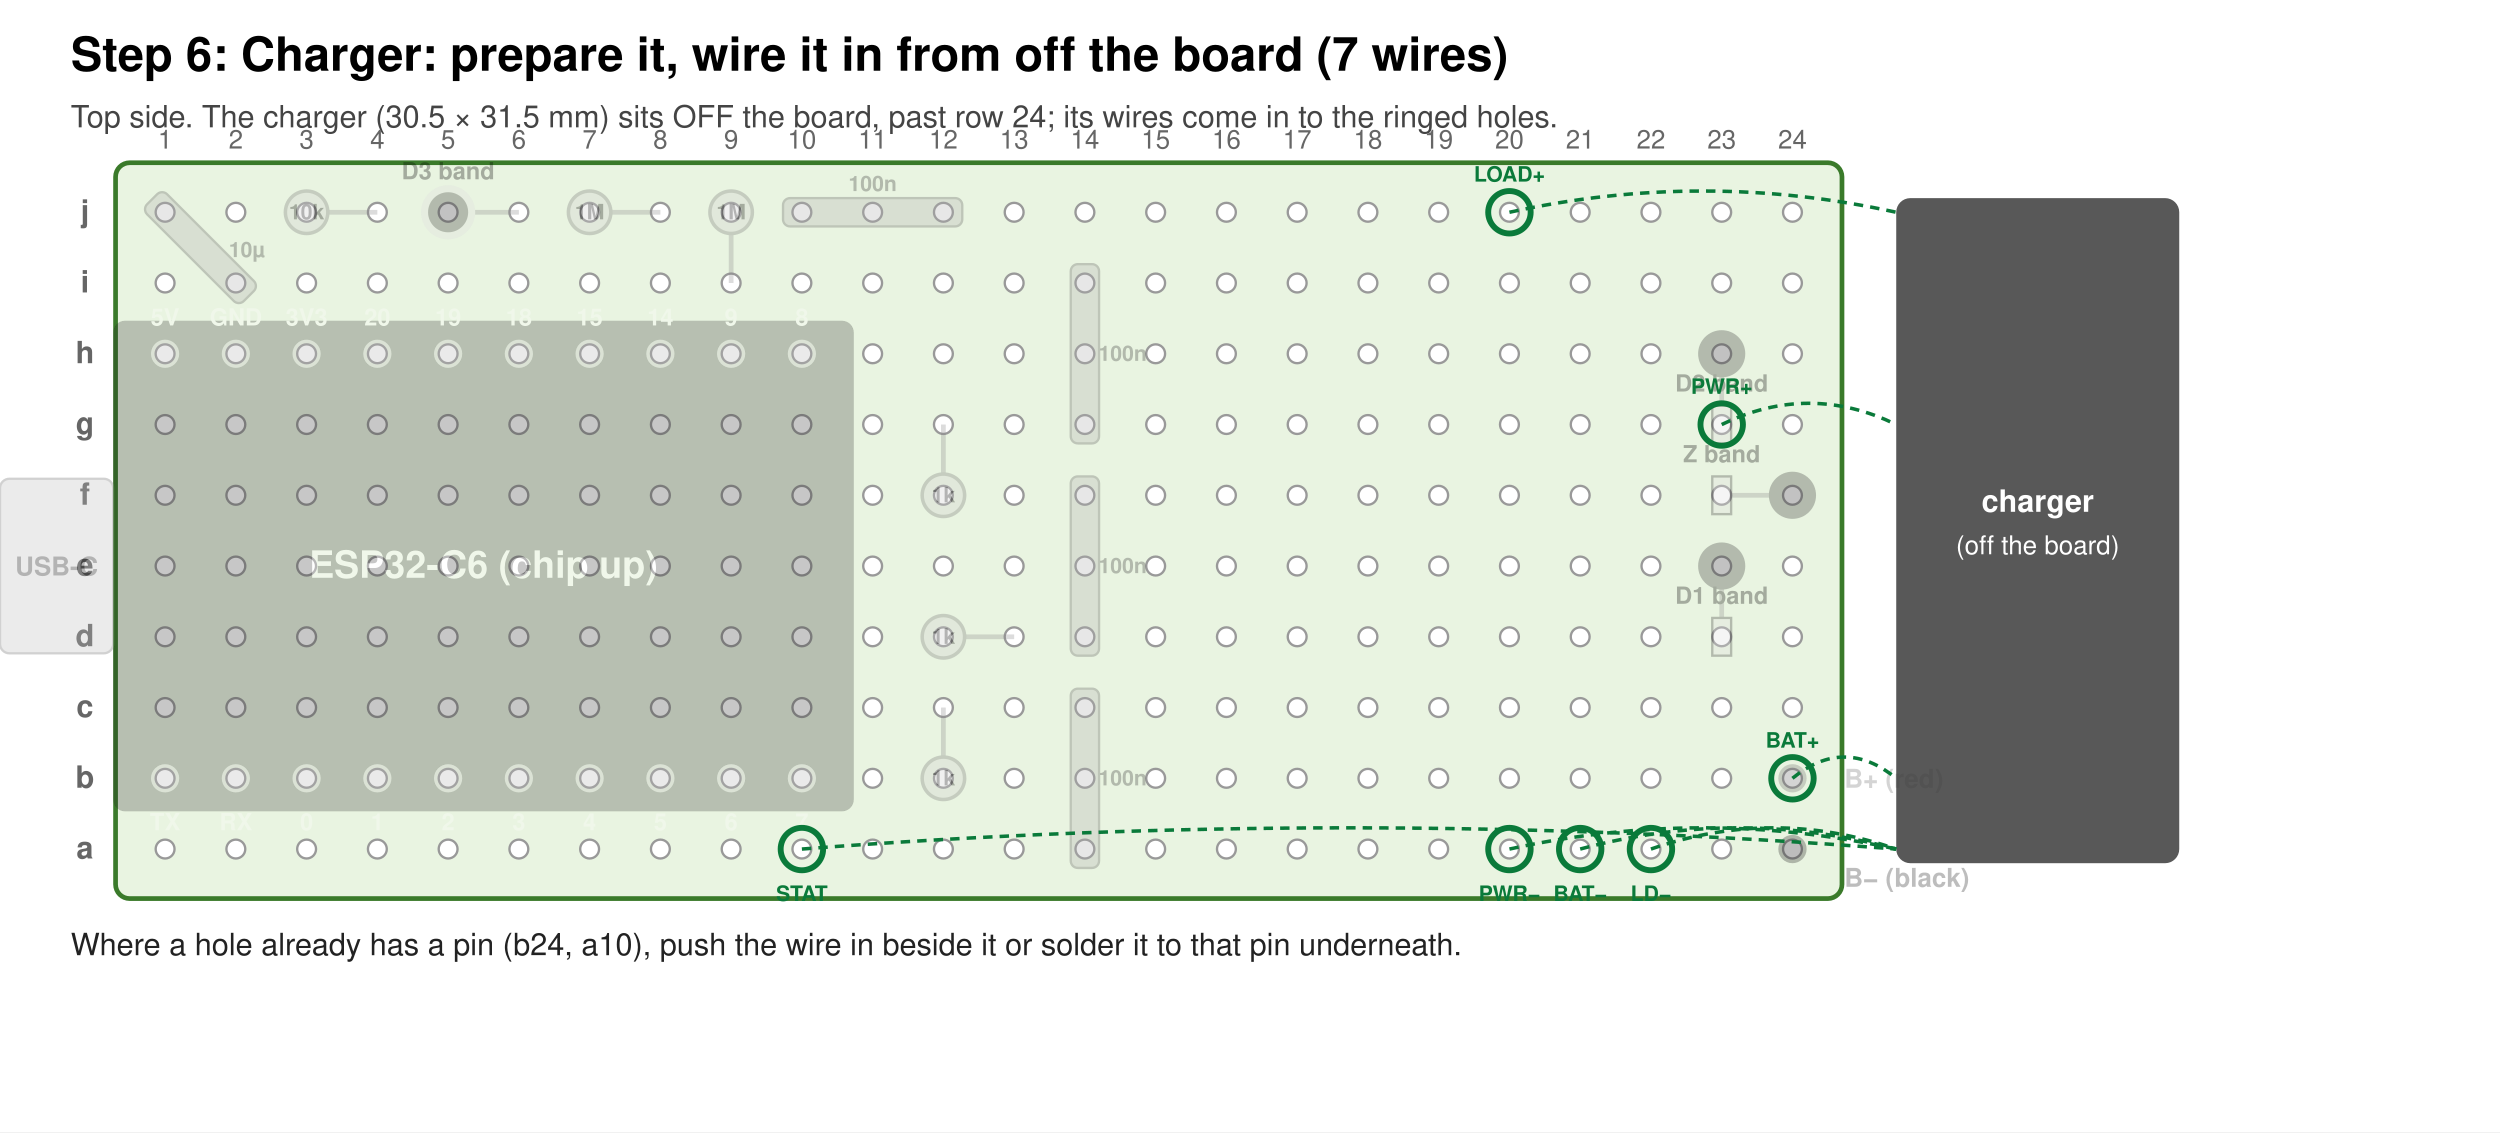
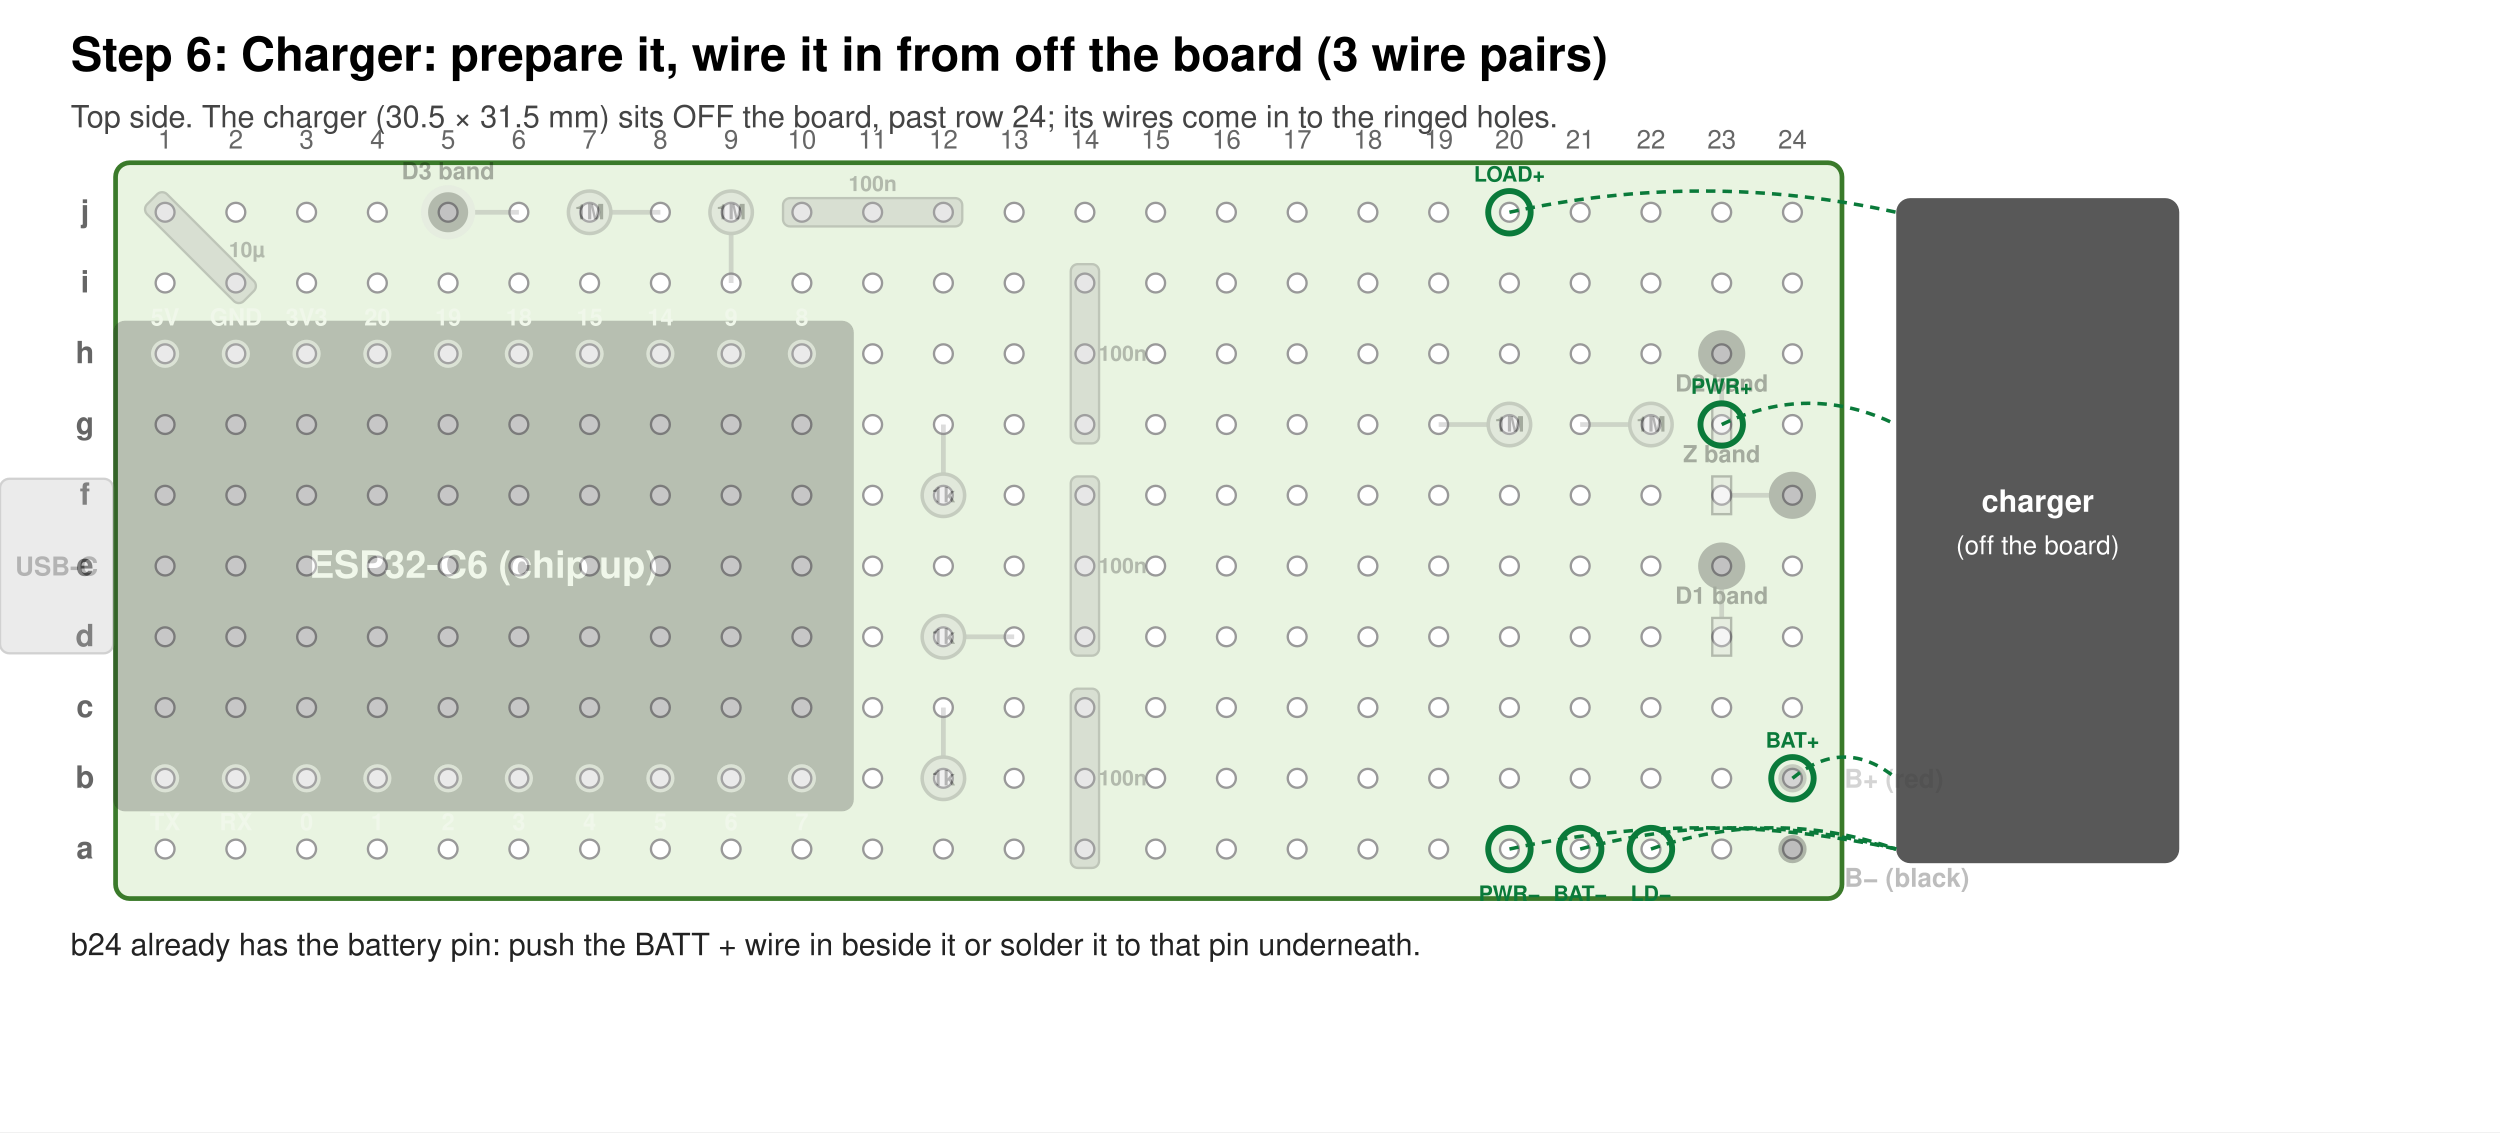
<svg xmlns="http://www.w3.org/2000/svg" width="1060" height="480" font-family="Helvetica,Arial">
  <defs>
    <filter id="mute">
      <feColorMatrix type="saturate" values="0" />
    </filter>
  </defs>
  <rect width="100%" height="100%" fill="#ffffff" />
-   <text x="30" y="30" font-size="20" font-weight="bold">Step 6: Charger: prepare it, wire it in from off the board (7 wires)</text>
+   <text x="30" y="30" font-size="20" font-weight="bold">Step 6: Charger: prepare it, wire it in from off the board (3 wire pairs)</text>
  <text x="30" y="54" font-size="13" fill="#444">Top side. The charger (30.5 × 31.5 mm) sits OFF the board, past row 24; its wires come in to the ringed holes.</text>
  <rect x="49" y="69" width="732" height="312" rx="6" fill="#e9f4e1" stroke="#3a7a2a" stroke-width="2" />
  <text x="70" y="63" font-size="11" fill="#666" text-anchor="middle">1</text>
  <text x="100" y="63" font-size="11" fill="#666" text-anchor="middle">2</text>
  <text x="130" y="63" font-size="11" fill="#666" text-anchor="middle">3</text>
  <text x="160" y="63" font-size="11" fill="#666" text-anchor="middle">4</text>
  <text x="190" y="63" font-size="11" fill="#666" text-anchor="middle">5</text>
  <text x="220" y="63" font-size="11" fill="#666" text-anchor="middle">6</text>
  <text x="250" y="63" font-size="11" fill="#666" text-anchor="middle">7</text>
  <text x="280" y="63" font-size="11" fill="#666" text-anchor="middle">8</text>
  <text x="310" y="63" font-size="11" fill="#666" text-anchor="middle">9</text>
  <text x="340" y="63" font-size="11" fill="#666" text-anchor="middle">10</text>
  <text x="370" y="63" font-size="11" fill="#666" text-anchor="middle">11</text>
  <text x="400" y="63" font-size="11" fill="#666" text-anchor="middle">12</text>
  <text x="430" y="63" font-size="11" fill="#666" text-anchor="middle">13</text>
  <text x="460" y="63" font-size="11" fill="#666" text-anchor="middle">14</text>
  <text x="490" y="63" font-size="11" fill="#666" text-anchor="middle">15</text>
  <text x="520" y="63" font-size="11" fill="#666" text-anchor="middle">16</text>
  <text x="550" y="63" font-size="11" fill="#666" text-anchor="middle">17</text>
  <text x="580" y="63" font-size="11" fill="#666" text-anchor="middle">18</text>
  <text x="610" y="63" font-size="11" fill="#666" text-anchor="middle">19</text>
  <text x="640" y="63" font-size="11" fill="#666" text-anchor="middle">20</text>
  <text x="670" y="63" font-size="11" fill="#666" text-anchor="middle">21</text>
  <text x="700" y="63" font-size="11" fill="#666" text-anchor="middle">22</text>
  <text x="730" y="63" font-size="11" fill="#666" text-anchor="middle">23</text>
  <text x="760" y="63" font-size="11" fill="#666" text-anchor="middle">24</text>
  <text x="36" y="364" font-size="13" font-weight="bold" fill="#666" text-anchor="middle">a</text>
  <text x="36" y="334" font-size="13" font-weight="bold" fill="#666" text-anchor="middle">b</text>
  <text x="36" y="304" font-size="13" font-weight="bold" fill="#666" text-anchor="middle">c</text>
  <text x="36" y="274" font-size="13" font-weight="bold" fill="#666" text-anchor="middle">d</text>
  <text x="36" y="244" font-size="13" font-weight="bold" fill="#666" text-anchor="middle">e</text>
  <text x="36" y="214" font-size="13" font-weight="bold" fill="#666" text-anchor="middle">f</text>
  <text x="36" y="184" font-size="13" font-weight="bold" fill="#666" text-anchor="middle">g</text>
  <text x="36" y="154" font-size="13" font-weight="bold" fill="#666" text-anchor="middle">h</text>
  <text x="36" y="124" font-size="13" font-weight="bold" fill="#666" text-anchor="middle">i</text>
  <text x="36" y="94" font-size="13" font-weight="bold" fill="#666" text-anchor="middle">j</text>
  <circle cx="70" cy="360" r="4" fill="#fff" stroke="#999" />
  <circle cx="70" cy="330" r="4" fill="#fff" stroke="#999" />
  <circle cx="70" cy="300" r="4" fill="#fff" stroke="#999" />
  <circle cx="70" cy="270" r="4" fill="#fff" stroke="#999" />
  <circle cx="70" cy="240" r="4" fill="#fff" stroke="#999" />
  <circle cx="70" cy="210" r="4" fill="#fff" stroke="#999" />
  <circle cx="70" cy="180" r="4" fill="#fff" stroke="#999" />
  <circle cx="70" cy="150" r="4" fill="#fff" stroke="#999" />
  <circle cx="70" cy="120" r="4" fill="#fff" stroke="#999" />
  <circle cx="70" cy="90" r="4" fill="#fff" stroke="#999" />
  <circle cx="100" cy="360" r="4" fill="#fff" stroke="#999" />
  <circle cx="100" cy="330" r="4" fill="#fff" stroke="#999" />
  <circle cx="100" cy="300" r="4" fill="#fff" stroke="#999" />
  <circle cx="100" cy="270" r="4" fill="#fff" stroke="#999" />
  <circle cx="100" cy="240" r="4" fill="#fff" stroke="#999" />
  <circle cx="100" cy="210" r="4" fill="#fff" stroke="#999" />
  <circle cx="100" cy="180" r="4" fill="#fff" stroke="#999" />
  <circle cx="100" cy="150" r="4" fill="#fff" stroke="#999" />
  <circle cx="100" cy="120" r="4" fill="#fff" stroke="#999" />
  <circle cx="100" cy="90" r="4" fill="#fff" stroke="#999" />
  <circle cx="130" cy="360" r="4" fill="#fff" stroke="#999" />
  <circle cx="130" cy="330" r="4" fill="#fff" stroke="#999" />
  <circle cx="130" cy="300" r="4" fill="#fff" stroke="#999" />
  <circle cx="130" cy="270" r="4" fill="#fff" stroke="#999" />
  <circle cx="130" cy="240" r="4" fill="#fff" stroke="#999" />
  <circle cx="130" cy="210" r="4" fill="#fff" stroke="#999" />
  <circle cx="130" cy="180" r="4" fill="#fff" stroke="#999" />
  <circle cx="130" cy="150" r="4" fill="#fff" stroke="#999" />
  <circle cx="130" cy="120" r="4" fill="#fff" stroke="#999" />
  <circle cx="130" cy="90" r="4" fill="#fff" stroke="#999" />
  <circle cx="160" cy="360" r="4" fill="#fff" stroke="#999" />
  <circle cx="160" cy="330" r="4" fill="#fff" stroke="#999" />
  <circle cx="160" cy="300" r="4" fill="#fff" stroke="#999" />
  <circle cx="160" cy="270" r="4" fill="#fff" stroke="#999" />
  <circle cx="160" cy="240" r="4" fill="#fff" stroke="#999" />
  <circle cx="160" cy="210" r="4" fill="#fff" stroke="#999" />
  <circle cx="160" cy="180" r="4" fill="#fff" stroke="#999" />
  <circle cx="160" cy="150" r="4" fill="#fff" stroke="#999" />
  <circle cx="160" cy="120" r="4" fill="#fff" stroke="#999" />
  <circle cx="160" cy="90" r="4" fill="#fff" stroke="#999" />
  <circle cx="190" cy="360" r="4" fill="#fff" stroke="#999" />
  <circle cx="190" cy="330" r="4" fill="#fff" stroke="#999" />
  <circle cx="190" cy="300" r="4" fill="#fff" stroke="#999" />
  <circle cx="190" cy="270" r="4" fill="#fff" stroke="#999" />
  <circle cx="190" cy="240" r="4" fill="#fff" stroke="#999" />
  <circle cx="190" cy="210" r="4" fill="#fff" stroke="#999" />
  <circle cx="190" cy="180" r="4" fill="#fff" stroke="#999" />
  <circle cx="190" cy="150" r="4" fill="#fff" stroke="#999" />
  <circle cx="190" cy="120" r="4" fill="#fff" stroke="#999" />
  <circle cx="190" cy="90" r="4" fill="#fff" stroke="#999" />
  <circle cx="220" cy="360" r="4" fill="#fff" stroke="#999" />
  <circle cx="220" cy="330" r="4" fill="#fff" stroke="#999" />
  <circle cx="220" cy="300" r="4" fill="#fff" stroke="#999" />
  <circle cx="220" cy="270" r="4" fill="#fff" stroke="#999" />
  <circle cx="220" cy="240" r="4" fill="#fff" stroke="#999" />
  <circle cx="220" cy="210" r="4" fill="#fff" stroke="#999" />
  <circle cx="220" cy="180" r="4" fill="#fff" stroke="#999" />
  <circle cx="220" cy="150" r="4" fill="#fff" stroke="#999" />
  <circle cx="220" cy="120" r="4" fill="#fff" stroke="#999" />
  <circle cx="220" cy="90" r="4" fill="#fff" stroke="#999" />
  <circle cx="250" cy="360" r="4" fill="#fff" stroke="#999" />
  <circle cx="250" cy="330" r="4" fill="#fff" stroke="#999" />
  <circle cx="250" cy="300" r="4" fill="#fff" stroke="#999" />
  <circle cx="250" cy="270" r="4" fill="#fff" stroke="#999" />
  <circle cx="250" cy="240" r="4" fill="#fff" stroke="#999" />
  <circle cx="250" cy="210" r="4" fill="#fff" stroke="#999" />
  <circle cx="250" cy="180" r="4" fill="#fff" stroke="#999" />
  <circle cx="250" cy="150" r="4" fill="#fff" stroke="#999" />
  <circle cx="250" cy="120" r="4" fill="#fff" stroke="#999" />
  <circle cx="250" cy="90" r="4" fill="#fff" stroke="#999" />
  <circle cx="280" cy="360" r="4" fill="#fff" stroke="#999" />
  <circle cx="280" cy="330" r="4" fill="#fff" stroke="#999" />
  <circle cx="280" cy="300" r="4" fill="#fff" stroke="#999" />
  <circle cx="280" cy="270" r="4" fill="#fff" stroke="#999" />
  <circle cx="280" cy="240" r="4" fill="#fff" stroke="#999" />
  <circle cx="280" cy="210" r="4" fill="#fff" stroke="#999" />
  <circle cx="280" cy="180" r="4" fill="#fff" stroke="#999" />
  <circle cx="280" cy="150" r="4" fill="#fff" stroke="#999" />
  <circle cx="280" cy="120" r="4" fill="#fff" stroke="#999" />
  <circle cx="280" cy="90" r="4" fill="#fff" stroke="#999" />
  <circle cx="310" cy="360" r="4" fill="#fff" stroke="#999" />
  <circle cx="310" cy="330" r="4" fill="#fff" stroke="#999" />
  <circle cx="310" cy="300" r="4" fill="#fff" stroke="#999" />
  <circle cx="310" cy="270" r="4" fill="#fff" stroke="#999" />
  <circle cx="310" cy="240" r="4" fill="#fff" stroke="#999" />
  <circle cx="310" cy="210" r="4" fill="#fff" stroke="#999" />
  <circle cx="310" cy="180" r="4" fill="#fff" stroke="#999" />
  <circle cx="310" cy="150" r="4" fill="#fff" stroke="#999" />
  <circle cx="310" cy="120" r="4" fill="#fff" stroke="#999" />
  <circle cx="310" cy="90" r="4" fill="#fff" stroke="#999" />
  <circle cx="340" cy="360" r="4" fill="#fff" stroke="#999" />
  <circle cx="340" cy="330" r="4" fill="#fff" stroke="#999" />
  <circle cx="340" cy="300" r="4" fill="#fff" stroke="#999" />
  <circle cx="340" cy="270" r="4" fill="#fff" stroke="#999" />
  <circle cx="340" cy="240" r="4" fill="#fff" stroke="#999" />
  <circle cx="340" cy="210" r="4" fill="#fff" stroke="#999" />
  <circle cx="340" cy="180" r="4" fill="#fff" stroke="#999" />
  <circle cx="340" cy="150" r="4" fill="#fff" stroke="#999" />
  <circle cx="340" cy="120" r="4" fill="#fff" stroke="#999" />
  <circle cx="340" cy="90" r="4" fill="#fff" stroke="#999" />
  <circle cx="370" cy="360" r="4" fill="#fff" stroke="#999" />
  <circle cx="370" cy="330" r="4" fill="#fff" stroke="#999" />
  <circle cx="370" cy="300" r="4" fill="#fff" stroke="#999" />
  <circle cx="370" cy="270" r="4" fill="#fff" stroke="#999" />
  <circle cx="370" cy="240" r="4" fill="#fff" stroke="#999" />
  <circle cx="370" cy="210" r="4" fill="#fff" stroke="#999" />
  <circle cx="370" cy="180" r="4" fill="#fff" stroke="#999" />
  <circle cx="370" cy="150" r="4" fill="#fff" stroke="#999" />
  <circle cx="370" cy="120" r="4" fill="#fff" stroke="#999" />
  <circle cx="370" cy="90" r="4" fill="#fff" stroke="#999" />
  <circle cx="400" cy="360" r="4" fill="#fff" stroke="#999" />
  <circle cx="400" cy="330" r="4" fill="#fff" stroke="#999" />
  <circle cx="400" cy="300" r="4" fill="#fff" stroke="#999" />
  <circle cx="400" cy="270" r="4" fill="#fff" stroke="#999" />
  <circle cx="400" cy="240" r="4" fill="#fff" stroke="#999" />
  <circle cx="400" cy="210" r="4" fill="#fff" stroke="#999" />
  <circle cx="400" cy="180" r="4" fill="#fff" stroke="#999" />
  <circle cx="400" cy="150" r="4" fill="#fff" stroke="#999" />
  <circle cx="400" cy="120" r="4" fill="#fff" stroke="#999" />
  <circle cx="400" cy="90" r="4" fill="#fff" stroke="#999" />
  <circle cx="430" cy="360" r="4" fill="#fff" stroke="#999" />
  <circle cx="430" cy="330" r="4" fill="#fff" stroke="#999" />
  <circle cx="430" cy="300" r="4" fill="#fff" stroke="#999" />
  <circle cx="430" cy="270" r="4" fill="#fff" stroke="#999" />
  <circle cx="430" cy="240" r="4" fill="#fff" stroke="#999" />
  <circle cx="430" cy="210" r="4" fill="#fff" stroke="#999" />
  <circle cx="430" cy="180" r="4" fill="#fff" stroke="#999" />
  <circle cx="430" cy="150" r="4" fill="#fff" stroke="#999" />
  <circle cx="430" cy="120" r="4" fill="#fff" stroke="#999" />
  <circle cx="430" cy="90" r="4" fill="#fff" stroke="#999" />
  <circle cx="460" cy="360" r="4" fill="#fff" stroke="#999" />
  <circle cx="460" cy="330" r="4" fill="#fff" stroke="#999" />
  <circle cx="460" cy="300" r="4" fill="#fff" stroke="#999" />
  <circle cx="460" cy="270" r="4" fill="#fff" stroke="#999" />
  <circle cx="460" cy="240" r="4" fill="#fff" stroke="#999" />
  <circle cx="460" cy="210" r="4" fill="#fff" stroke="#999" />
  <circle cx="460" cy="180" r="4" fill="#fff" stroke="#999" />
  <circle cx="460" cy="150" r="4" fill="#fff" stroke="#999" />
  <circle cx="460" cy="120" r="4" fill="#fff" stroke="#999" />
  <circle cx="460" cy="90" r="4" fill="#fff" stroke="#999" />
  <circle cx="490" cy="360" r="4" fill="#fff" stroke="#999" />
  <circle cx="490" cy="330" r="4" fill="#fff" stroke="#999" />
  <circle cx="490" cy="300" r="4" fill="#fff" stroke="#999" />
  <circle cx="490" cy="270" r="4" fill="#fff" stroke="#999" />
  <circle cx="490" cy="240" r="4" fill="#fff" stroke="#999" />
  <circle cx="490" cy="210" r="4" fill="#fff" stroke="#999" />
  <circle cx="490" cy="180" r="4" fill="#fff" stroke="#999" />
  <circle cx="490" cy="150" r="4" fill="#fff" stroke="#999" />
  <circle cx="490" cy="120" r="4" fill="#fff" stroke="#999" />
  <circle cx="490" cy="90" r="4" fill="#fff" stroke="#999" />
  <circle cx="520" cy="360" r="4" fill="#fff" stroke="#999" />
  <circle cx="520" cy="330" r="4" fill="#fff" stroke="#999" />
  <circle cx="520" cy="300" r="4" fill="#fff" stroke="#999" />
  <circle cx="520" cy="270" r="4" fill="#fff" stroke="#999" />
  <circle cx="520" cy="240" r="4" fill="#fff" stroke="#999" />
  <circle cx="520" cy="210" r="4" fill="#fff" stroke="#999" />
  <circle cx="520" cy="180" r="4" fill="#fff" stroke="#999" />
  <circle cx="520" cy="150" r="4" fill="#fff" stroke="#999" />
  <circle cx="520" cy="120" r="4" fill="#fff" stroke="#999" />
  <circle cx="520" cy="90" r="4" fill="#fff" stroke="#999" />
  <circle cx="550" cy="360" r="4" fill="#fff" stroke="#999" />
  <circle cx="550" cy="330" r="4" fill="#fff" stroke="#999" />
  <circle cx="550" cy="300" r="4" fill="#fff" stroke="#999" />
  <circle cx="550" cy="270" r="4" fill="#fff" stroke="#999" />
  <circle cx="550" cy="240" r="4" fill="#fff" stroke="#999" />
  <circle cx="550" cy="210" r="4" fill="#fff" stroke="#999" />
  <circle cx="550" cy="180" r="4" fill="#fff" stroke="#999" />
  <circle cx="550" cy="150" r="4" fill="#fff" stroke="#999" />
  <circle cx="550" cy="120" r="4" fill="#fff" stroke="#999" />
  <circle cx="550" cy="90" r="4" fill="#fff" stroke="#999" />
  <circle cx="580" cy="360" r="4" fill="#fff" stroke="#999" />
  <circle cx="580" cy="330" r="4" fill="#fff" stroke="#999" />
  <circle cx="580" cy="300" r="4" fill="#fff" stroke="#999" />
  <circle cx="580" cy="270" r="4" fill="#fff" stroke="#999" />
  <circle cx="580" cy="240" r="4" fill="#fff" stroke="#999" />
  <circle cx="580" cy="210" r="4" fill="#fff" stroke="#999" />
  <circle cx="580" cy="180" r="4" fill="#fff" stroke="#999" />
  <circle cx="580" cy="150" r="4" fill="#fff" stroke="#999" />
  <circle cx="580" cy="120" r="4" fill="#fff" stroke="#999" />
  <circle cx="580" cy="90" r="4" fill="#fff" stroke="#999" />
  <circle cx="610" cy="360" r="4" fill="#fff" stroke="#999" />
  <circle cx="610" cy="330" r="4" fill="#fff" stroke="#999" />
  <circle cx="610" cy="300" r="4" fill="#fff" stroke="#999" />
  <circle cx="610" cy="270" r="4" fill="#fff" stroke="#999" />
  <circle cx="610" cy="240" r="4" fill="#fff" stroke="#999" />
  <circle cx="610" cy="210" r="4" fill="#fff" stroke="#999" />
  <circle cx="610" cy="180" r="4" fill="#fff" stroke="#999" />
  <circle cx="610" cy="150" r="4" fill="#fff" stroke="#999" />
  <circle cx="610" cy="120" r="4" fill="#fff" stroke="#999" />
  <circle cx="610" cy="90" r="4" fill="#fff" stroke="#999" />
  <circle cx="640" cy="360" r="4" fill="#fff" stroke="#999" />
  <circle cx="640" cy="330" r="4" fill="#fff" stroke="#999" />
  <circle cx="640" cy="300" r="4" fill="#fff" stroke="#999" />
  <circle cx="640" cy="270" r="4" fill="#fff" stroke="#999" />
  <circle cx="640" cy="240" r="4" fill="#fff" stroke="#999" />
  <circle cx="640" cy="210" r="4" fill="#fff" stroke="#999" />
  <circle cx="640" cy="180" r="4" fill="#fff" stroke="#999" />
  <circle cx="640" cy="150" r="4" fill="#fff" stroke="#999" />
  <circle cx="640" cy="120" r="4" fill="#fff" stroke="#999" />
  <circle cx="640" cy="90" r="4" fill="#fff" stroke="#999" />
  <circle cx="670" cy="360" r="4" fill="#fff" stroke="#999" />
  <circle cx="670" cy="330" r="4" fill="#fff" stroke="#999" />
  <circle cx="670" cy="300" r="4" fill="#fff" stroke="#999" />
  <circle cx="670" cy="270" r="4" fill="#fff" stroke="#999" />
  <circle cx="670" cy="240" r="4" fill="#fff" stroke="#999" />
  <circle cx="670" cy="210" r="4" fill="#fff" stroke="#999" />
  <circle cx="670" cy="180" r="4" fill="#fff" stroke="#999" />
  <circle cx="670" cy="150" r="4" fill="#fff" stroke="#999" />
  <circle cx="670" cy="120" r="4" fill="#fff" stroke="#999" />
  <circle cx="670" cy="90" r="4" fill="#fff" stroke="#999" />
  <circle cx="700" cy="360" r="4" fill="#fff" stroke="#999" />
  <circle cx="700" cy="330" r="4" fill="#fff" stroke="#999" />
  <circle cx="700" cy="300" r="4" fill="#fff" stroke="#999" />
  <circle cx="700" cy="270" r="4" fill="#fff" stroke="#999" />
  <circle cx="700" cy="240" r="4" fill="#fff" stroke="#999" />
  <circle cx="700" cy="210" r="4" fill="#fff" stroke="#999" />
  <circle cx="700" cy="180" r="4" fill="#fff" stroke="#999" />
  <circle cx="700" cy="150" r="4" fill="#fff" stroke="#999" />
  <circle cx="700" cy="120" r="4" fill="#fff" stroke="#999" />
  <circle cx="700" cy="90" r="4" fill="#fff" stroke="#999" />
  <circle cx="730" cy="360" r="4" fill="#fff" stroke="#999" />
  <circle cx="730" cy="330" r="4" fill="#fff" stroke="#999" />
  <circle cx="730" cy="300" r="4" fill="#fff" stroke="#999" />
  <circle cx="730" cy="270" r="4" fill="#fff" stroke="#999" />
  <circle cx="730" cy="240" r="4" fill="#fff" stroke="#999" />
  <circle cx="730" cy="210" r="4" fill="#fff" stroke="#999" />
  <circle cx="730" cy="180" r="4" fill="#fff" stroke="#999" />
  <circle cx="730" cy="150" r="4" fill="#fff" stroke="#999" />
  <circle cx="730" cy="120" r="4" fill="#fff" stroke="#999" />
  <circle cx="730" cy="90" r="4" fill="#fff" stroke="#999" />
  <circle cx="760" cy="360" r="4" fill="#fff" stroke="#999" />
  <circle cx="760" cy="330" r="4" fill="#fff" stroke="#999" />
  <circle cx="760" cy="300" r="4" fill="#fff" stroke="#999" />
  <circle cx="760" cy="270" r="4" fill="#fff" stroke="#999" />
  <circle cx="760" cy="240" r="4" fill="#fff" stroke="#999" />
  <circle cx="760" cy="210" r="4" fill="#fff" stroke="#999" />
  <circle cx="760" cy="180" r="4" fill="#fff" stroke="#999" />
  <circle cx="760" cy="150" r="4" fill="#fff" stroke="#999" />
  <circle cx="760" cy="120" r="4" fill="#fff" stroke="#999" />
  <circle cx="760" cy="90" r="4" fill="#fff" stroke="#999" />
  <g filter="url(#mute)" opacity="0.3">
    <rect x="48" y="136" width="314" height="208" rx="5" fill="#1b1b1b" opacity="0.85" />
    <rect x="0" y="203" width="48" height="74" rx="4" fill="#bbb" stroke="#666" />
    <text x="24" y="244" font-size="11" text-anchor="middle" font-weight="bold">USB-C</text>
    <circle cx="70" cy="330" r="6" fill="#e0b040" />
    <text x="70" y="352" font-size="10" fill="#fff" text-anchor="middle" font-weight="bold">TX</text>
    <circle cx="100" cy="330" r="6" fill="#e0b040" />
    <text x="100" y="352" font-size="10" fill="#fff" text-anchor="middle" font-weight="bold">RX</text>
    <circle cx="130" cy="330" r="6" fill="#e0b040" />
    <text x="130" y="352" font-size="10" fill="#fff" text-anchor="middle" font-weight="bold">0</text>
    <circle cx="160" cy="330" r="6" fill="#e0b040" />
    <text x="160" y="352" font-size="10" fill="#fff" text-anchor="middle" font-weight="bold">1</text>
    <circle cx="190" cy="330" r="6" fill="#e0b040" />
    <text x="190" y="352" font-size="10" fill="#fff" text-anchor="middle" font-weight="bold">2</text>
    <circle cx="220" cy="330" r="6" fill="#e0b040" />
    <text x="220" y="352" font-size="10" fill="#fff" text-anchor="middle" font-weight="bold">3</text>
    <circle cx="250" cy="330" r="6" fill="#e0b040" />
    <text x="250" y="352" font-size="10" fill="#fff" text-anchor="middle" font-weight="bold">4</text>
    <circle cx="280" cy="330" r="6" fill="#e0b040" />
    <text x="280" y="352" font-size="10" fill="#fff" text-anchor="middle" font-weight="bold">5</text>
    <circle cx="310" cy="330" r="6" fill="#e0b040" />
    <text x="310" y="352" font-size="10" fill="#fff" text-anchor="middle" font-weight="bold">6</text>
    <circle cx="340" cy="330" r="6" fill="#e0b040" />
    <text x="340" y="352" font-size="10" fill="#fff" text-anchor="middle" font-weight="bold">7</text>
    <circle cx="70" cy="150" r="6" fill="#e0b040" />
    <text x="70" y="138" font-size="10" fill="#fff" text-anchor="middle" font-weight="bold">5V</text>
    <circle cx="100" cy="150" r="6" fill="#e0b040" />
    <text x="100" y="138" font-size="10" fill="#fff" text-anchor="middle" font-weight="bold">GND</text>
    <circle cx="130" cy="150" r="6" fill="#e0b040" />
    <text x="130" y="138" font-size="10" fill="#fff" text-anchor="middle" font-weight="bold">3V3</text>
    <circle cx="160" cy="150" r="6" fill="#e0b040" />
    <text x="160" y="138" font-size="10" fill="#fff" text-anchor="middle" font-weight="bold">20</text>
    <circle cx="190" cy="150" r="6" fill="#e0b040" />
    <text x="190" y="138" font-size="10" fill="#fff" text-anchor="middle" font-weight="bold">19</text>
    <circle cx="220" cy="150" r="6" fill="#e0b040" />
    <text x="220" y="138" font-size="10" fill="#fff" text-anchor="middle" font-weight="bold">18</text>
    <circle cx="250" cy="150" r="6" fill="#e0b040" />
    <text x="250" y="138" font-size="10" fill="#fff" text-anchor="middle" font-weight="bold">15</text>
    <circle cx="280" cy="150" r="6" fill="#e0b040" />
    <text x="280" y="138" font-size="10" fill="#fff" text-anchor="middle" font-weight="bold">14</text>
    <circle cx="310" cy="150" r="6" fill="#e0b040" />
    <text x="310" y="138" font-size="10" fill="#fff" text-anchor="middle" font-weight="bold">9</text>
    <circle cx="340" cy="150" r="6" fill="#e0b040" />
    <text x="340" y="138" font-size="10" fill="#fff" text-anchor="middle" font-weight="bold">8</text>
    <text x="205" y="245" font-size="16" fill="#fff" text-anchor="middle" font-weight="bold">ESP32-C6 (chip up)</text>
-     <line x1="130" y1="90" x2="160" y2="90" stroke="#888" stroke-width="2" />
-     <circle cx="130" cy="90" r="9" fill="#e8c88a" stroke="#8a6a2a" stroke-width="1.5" />
-     <text x="130" y="93" font-size="9" text-anchor="middle" font-weight="bold">10k</text>
    <line x1="250" y1="90" x2="280" y2="90" stroke="#888" stroke-width="2" />
    <circle cx="250" cy="90" r="9" fill="#e8c88a" stroke="#8a6a2a" stroke-width="1.5" />
    <text x="250" y="93" font-size="9" text-anchor="middle" font-weight="bold">1M</text>
    <line x1="310" y1="90" x2="310" y2="120" stroke="#888" stroke-width="2" />
    <circle cx="310" cy="90" r="9" fill="#e8c88a" stroke="#8a6a2a" stroke-width="1.5" />
    <text x="310" y="93" font-size="9" text-anchor="middle" font-weight="bold">1M</text>
+     <line x1="700" y1="180" x2="670" y2="180" stroke="#888" stroke-width="2" />
+     <circle cx="700" cy="180" r="9" fill="#e8c88a" stroke="#8a6a2a" stroke-width="1.5" />
+     <text x="700" y="183" font-size="9" text-anchor="middle" font-weight="bold">1M</text>
+     <line x1="640" y1="180" x2="610" y2="180" stroke="#888" stroke-width="2" />
+     <circle cx="640" cy="180" r="9" fill="#e8c88a" stroke="#8a6a2a" stroke-width="1.5" />
+     <text x="640" y="183" font-size="9" text-anchor="middle" font-weight="bold">1M</text>
    <line x1="400" y1="330" x2="400" y2="300" stroke="#888" stroke-width="2" />
    <circle cx="400" cy="330" r="9" fill="#e8c88a" stroke="#8a6a2a" stroke-width="1.5" />
    <text x="400" y="333" font-size="9" text-anchor="middle" font-weight="bold">1k</text>
    <line x1="400" y1="270" x2="430" y2="270" stroke="#888" stroke-width="2" />
    <circle cx="400" cy="270" r="9" fill="#e8c88a" stroke="#8a6a2a" stroke-width="1.5" />
    <text x="400" y="273" font-size="9" text-anchor="middle" font-weight="bold">1k</text>
    <line x1="400" y1="210" x2="400" y2="180" stroke="#888" stroke-width="2" />
    <circle cx="400" cy="210" r="9" fill="#e8c88a" stroke="#8a6a2a" stroke-width="1.5" />
    <text x="400" y="213" font-size="9" text-anchor="middle" font-weight="bold">1k</text>
    <line x1="190" y1="90" x2="220" y2="90" stroke="#888" stroke-width="2" />
    <circle cx="190" cy="90" r="10" fill="#333" />
    <circle cx="190" cy="90" r="10" fill="none" stroke="#ddd" stroke-width="3" />
    <text x="190" y="76" font-size="10" fill="#000" text-anchor="middle" font-weight="bold">D3 band</text>
    <line x1="730" y1="240" x2="730" y2="270" stroke="#888" stroke-width="2" />
    <circle cx="730" cy="240" r="10" fill="#333" />
    <rect x="726" y="262" width="8" height="16" fill="#ddd" stroke="#333" />
    <text x="730" y="256" font-size="10" fill="#000" text-anchor="middle" font-weight="bold">D1 band</text>
    <line x1="730" y1="150" x2="730" y2="180" stroke="#888" stroke-width="2" />
    <circle cx="730" cy="150" r="10" fill="#333" />
    <rect x="726" y="172" width="8" height="16" fill="#ddd" stroke="#333" />
    <text x="730" y="166" font-size="10" fill="#000" text-anchor="middle" font-weight="bold">D2 band</text>
    <line x1="760" y1="210" x2="730" y2="210" stroke="#888" stroke-width="2" />
    <circle cx="760" cy="210" r="10" fill="#333" />
    <rect x="726" y="202" width="8" height="16" fill="#ddd" stroke="#333" />
    <text x="730" y="196" font-size="10" fill="#000" text-anchor="middle" font-weight="bold">Z band</text>
    <rect x="56" y="99" width="58" height="12" rx="3" fill="#7fb2e5" stroke="#2a5a8a" transform="rotate(45.0 85 105)" />
    <text x="97" y="109" font-size="9" fill="#0b2e55" font-weight="bold">10µ</text>
    <rect x="332" y="84" width="76" height="12" rx="3" fill="#7fb2e5" stroke="#2a5a8a" />
    <text x="370" y="81" font-size="9" text-anchor="middle" fill="#0b2e55" font-weight="bold">100n</text>
    <rect x="454" y="292" width="12" height="76" rx="3" fill="#7fb2e5" stroke="#2a5a8a" />
    <text x="476" y="333" font-size="9" text-anchor="middle" fill="#0b2e55" font-weight="bold">100n</text>
    <rect x="454" y="202" width="12" height="76" rx="3" fill="#7fb2e5" stroke="#2a5a8a" />
    <text x="476" y="243" font-size="9" text-anchor="middle" fill="#0b2e55" font-weight="bold">100n</text>
    <rect x="454" y="112" width="12" height="76" rx="3" fill="#7fb2e5" stroke="#2a5a8a" />
    <text x="476" y="153" font-size="9" text-anchor="middle" fill="#0b2e55" font-weight="bold">100n</text>
    <circle cx="760" cy="360" r="6" fill="#222" />
    <text x="782" y="376" font-size="11" fill="#222" text-anchor="start" font-weight="bold">B− (black)</text>
    <circle cx="760" cy="330" r="6" fill="#d62728" />
    <text x="782" y="334" font-size="11" fill="#d62728" text-anchor="start" font-weight="bold">B+ (red)</text>
  </g>
  <rect x="804" y="84" width="120" height="282" rx="6" fill="#3b3b3b" opacity="0.85" />
  <text x="864" y="217" font-size="13" fill="#fff" text-anchor="middle" font-weight="bold">charger</text>
  <text x="864" y="235" font-size="11" fill="#fff" text-anchor="middle">(off the board)</text>
  <circle cx="730" cy="180" r="9" fill="none" stroke="#0a7a3a" stroke-width="2.5" />
  <path d="M730 180 Q767 162 804 180" fill="none" stroke="#0a7a3a" stroke-width="1.5" stroke-dasharray="4,3" />
  <text x="730" y="167" font-size="9" fill="#0a7a3a" text-anchor="middle" font-weight="bold">PWR+</text>
  <circle cx="640" cy="360" r="9" fill="none" stroke="#0a7a3a" stroke-width="2.5" />
  <path d="M640 360 Q722 342 804 360" fill="none" stroke="#0a7a3a" stroke-width="1.5" stroke-dasharray="4,3" />
  <text x="640" y="382" font-size="9" fill="#0a7a3a" text-anchor="middle" font-weight="bold">PWR−</text>
  <circle cx="760" cy="330" r="9" fill="none" stroke="#0a7a3a" stroke-width="2.5" />
  <path d="M760 330 Q782 312 804 330" fill="none" stroke="#0a7a3a" stroke-width="1.5" stroke-dasharray="4,3" />
  <text x="760" y="317" font-size="9" fill="#0a7a3a" text-anchor="middle" font-weight="bold">BAT+</text>
  <circle cx="670" cy="360" r="9" fill="none" stroke="#0a7a3a" stroke-width="2.5" />
  <path d="M670 360 Q737 342 804 360" fill="none" stroke="#0a7a3a" stroke-width="1.5" stroke-dasharray="4,3" />
  <text x="670" y="382" font-size="9" fill="#0a7a3a" text-anchor="middle" font-weight="bold">BAT−</text>
  <circle cx="640" cy="90" r="9" fill="none" stroke="#0a7a3a" stroke-width="2.5" />
  <path d="M640 90 Q722 72 804 90" fill="none" stroke="#0a7a3a" stroke-width="1.5" stroke-dasharray="4,3" />
  <text x="640" y="77" font-size="9" fill="#0a7a3a" text-anchor="middle" font-weight="bold">LOAD+</text>
  <circle cx="700" cy="360" r="9" fill="none" stroke="#0a7a3a" stroke-width="2.5" />
  <path d="M700 360 Q752 342 804 360" fill="none" stroke="#0a7a3a" stroke-width="1.5" stroke-dasharray="4,3" />
  <text x="700" y="382" font-size="9" fill="#0a7a3a" text-anchor="middle" font-weight="bold">LD−</text>
-   <circle cx="340" cy="360" r="9" fill="none" stroke="#0a7a3a" stroke-width="2.5" />
-   <path d="M340 360 Q572 342 804 360" fill="none" stroke="#0a7a3a" stroke-width="1.5" stroke-dasharray="4,3" />
-   <text x="340" y="382" font-size="9" fill="#0a7a3a" text-anchor="middle" font-weight="bold">STAT</text>
-   <text x="30" y="405" font-size="13" fill="#222">Where a hole already has a pin (b24, a10), push the wire in beside it or solder it to that pin underneath.</text>
+   <text x="30" y="405" font-size="13" fill="#222">b24 already has the battery pin: push the BATT + wire in beside it or solder it to that pin underneath.</text>
</svg>
